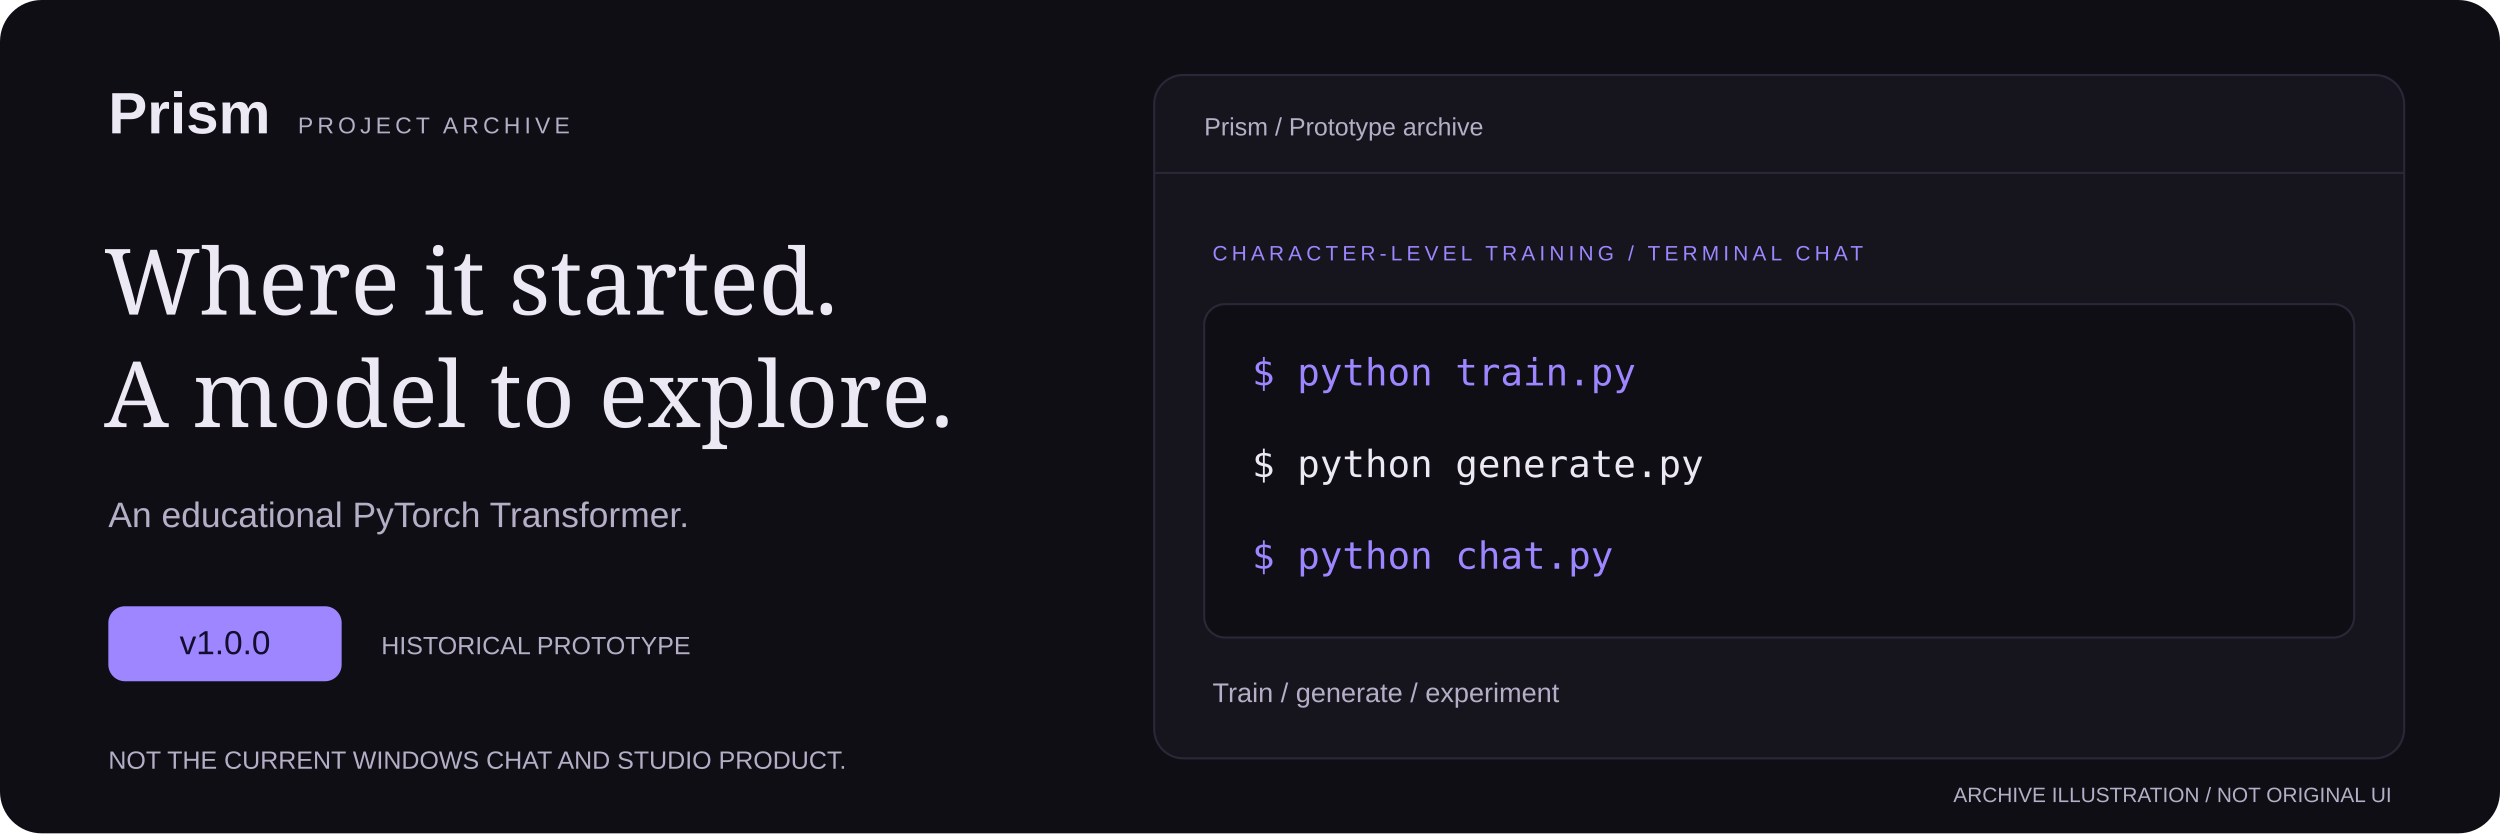
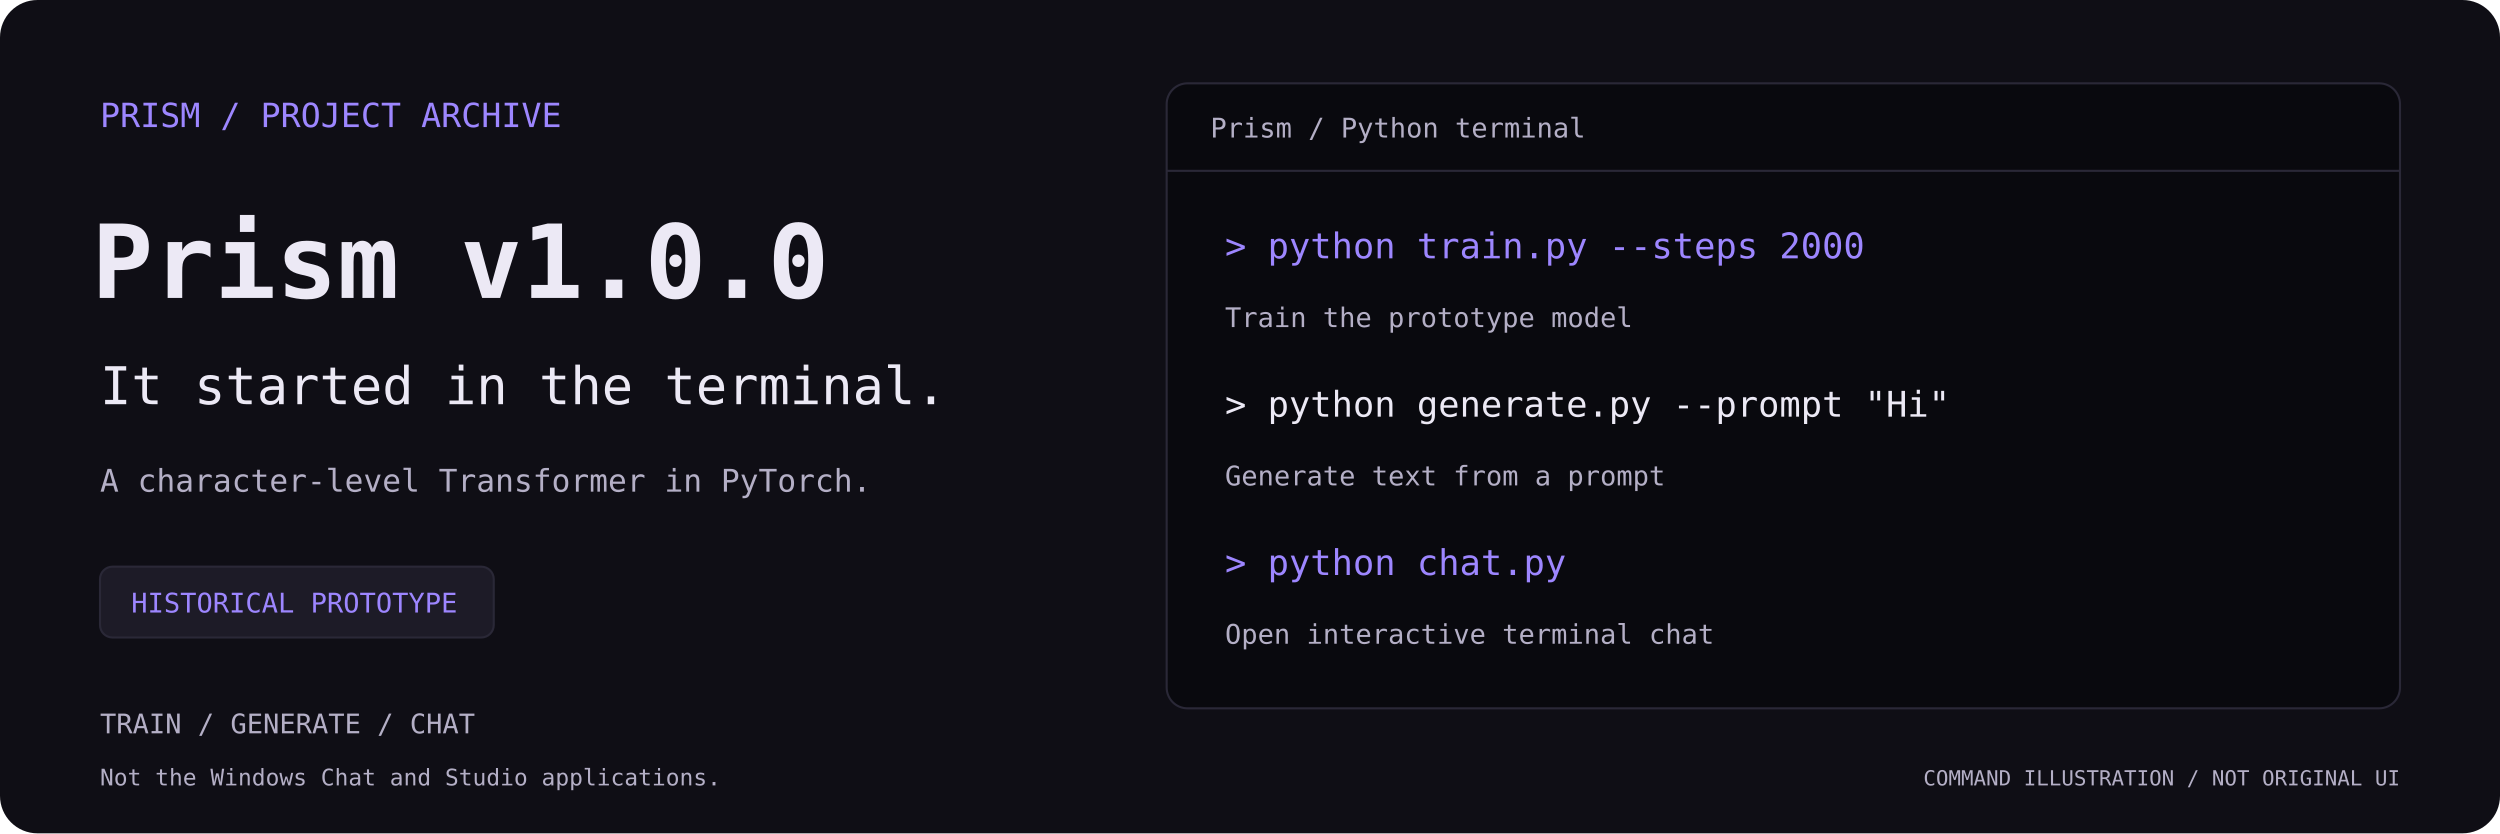
<svg xmlns="http://www.w3.org/2000/svg" width="1200" height="400" viewBox="0 0 1200 400" role="img" aria-labelledby="t d">
-   <rect width="1200" height="400" rx="20" fill="#0f0e15" />
-   <g font-family="Segoe UI, Arial, sans-serif">
-     <text x="52" y="64" fill="#ece9f5" font-size="28" font-weight="700">Prism</text>
-     <text x="143" y="64" fill="#b4afc6" font-size="11" letter-spacing="2">PROJECT ARCHIVE</text>
-     <text x="50" y="151" fill="#ece9f5" font-family="Georgia, serif" font-size="44">Where it started.</text>
-     <text x="50" y="205" fill="#ece9f5" font-family="Georgia, serif" font-size="44">A model to explore.</text>
-     <text x="52" y="253" fill="#b4afc6" font-size="17">An educational PyTorch Transformer.</text>
-     <rect x="52" y="291" width="112" height="36" rx="8" fill="#9d86ff" />
-     <text x="108" y="314" text-anchor="middle" fill="#130d2e" font-size="16">v1.0.0</text>
-     <text x="183" y="314" fill="#b4afc6" font-size="12">HISTORICAL PROTOTYPE</text>
-     <text x="52" y="369" fill="#b4afc6" font-size="12">NOT THE CURRENT WINDOWS CHAT AND STUDIO PRODUCT.</text>
-     <rect x="554" y="36" width="600" height="328" rx="14" fill="#16151e" stroke="#2a2837" />
-     <path d="M554 83H1154" stroke="#2a2837" />
-     <text x="578" y="65" fill="#b4afc6" font-size="12">Prism / Prototype archive</text>
-     <text x="582" y="125" fill="#9d86ff" font-size="10" letter-spacing="2">CHARACTER-LEVEL TRAINING / TERMINAL CHAT</text>
-     <rect x="578" y="146" width="552" height="160" rx="10" fill="#0f0e15" stroke="#2a2837" />
-     <g font-family="Consolas, monospace" font-size="18">
-       <text x="601" y="185" fill="#9d86ff">$ python train.py</text>
-       <text x="601" y="229" fill="#ece9f5">$ python generate.py</text>
-       <text x="601" y="273" fill="#9d86ff">$ python chat.py</text>
-     </g>
-     <text x="582" y="337" fill="#b4afc6" font-size="13">Train / generate / experiment</text>
-     <text x="1148" y="385" text-anchor="end" fill="#b4afc6" font-size="10">ARCHIVE ILLUSTRATION / NOT ORIGINAL UI</text>
+   <rect width="1200" height="400" rx="18" fill="#0f0e15" />
+   <g font-family="Consolas, monospace">
+     <text x="48" y="61" fill="#9d86ff" font-size="16">PRISM / PROJECT ARCHIVE</text>
+     <text x="44" y="143" fill="#ece9f5" font-size="49" font-weight="700">Prism v1.0.0</text>
+     <text x="48" y="194" fill="#ece9f5" font-size="25">It started in the terminal.</text>
+     <text x="48" y="236" fill="#b4afc6" font-size="15">A character-level Transformer in PyTorch.</text>
+     <rect x="48" y="272" width="189" height="34" rx="6" fill="#1d1b27" stroke="#2a2837" />
+     <text x="63" y="294" fill="#9d86ff" font-size="13">HISTORICAL PROTOTYPE</text>
+     <text x="48" y="352" fill="#b4afc6" font-size="13">TRAIN / GENERATE / CHAT</text>
+     <text x="48" y="377" fill="#b4afc6" font-size="11">Not the Windows Chat and Studio applications.</text>
+     <rect x="560" y="40" width="592" height="300" rx="10" fill="#09090e" stroke="#2a2837" />
+     <path d="M560 82H1152" stroke="#2a2837" />
+     <text x="581" y="66" fill="#b4afc6" font-size="13">Prism / Python terminal</text>
+     <text x="588" y="124" fill="#9d86ff" font-size="17">&gt; python train.py --steps 2000</text>
+     <text x="588" y="157" fill="#b4afc6" font-size="13">Train the prototype model</text>
+     <text x="588" y="200" fill="#ece9f5" font-size="17">&gt; python generate.py --prompt "Hi"</text>
+     <text x="588" y="233" fill="#b4afc6" font-size="13">Generate text from a prompt</text>
+     <text x="588" y="276" fill="#9d86ff" font-size="17">&gt; python chat.py</text>
+     <text x="588" y="309" fill="#b4afc6" font-size="13">Open interactive terminal chat</text>
+     <text x="1152" y="377" text-anchor="end" fill="#b4afc6" font-size="10">COMMAND ILLUSTRATION / NOT ORIGINAL UI</text>
  </g>
</svg>
